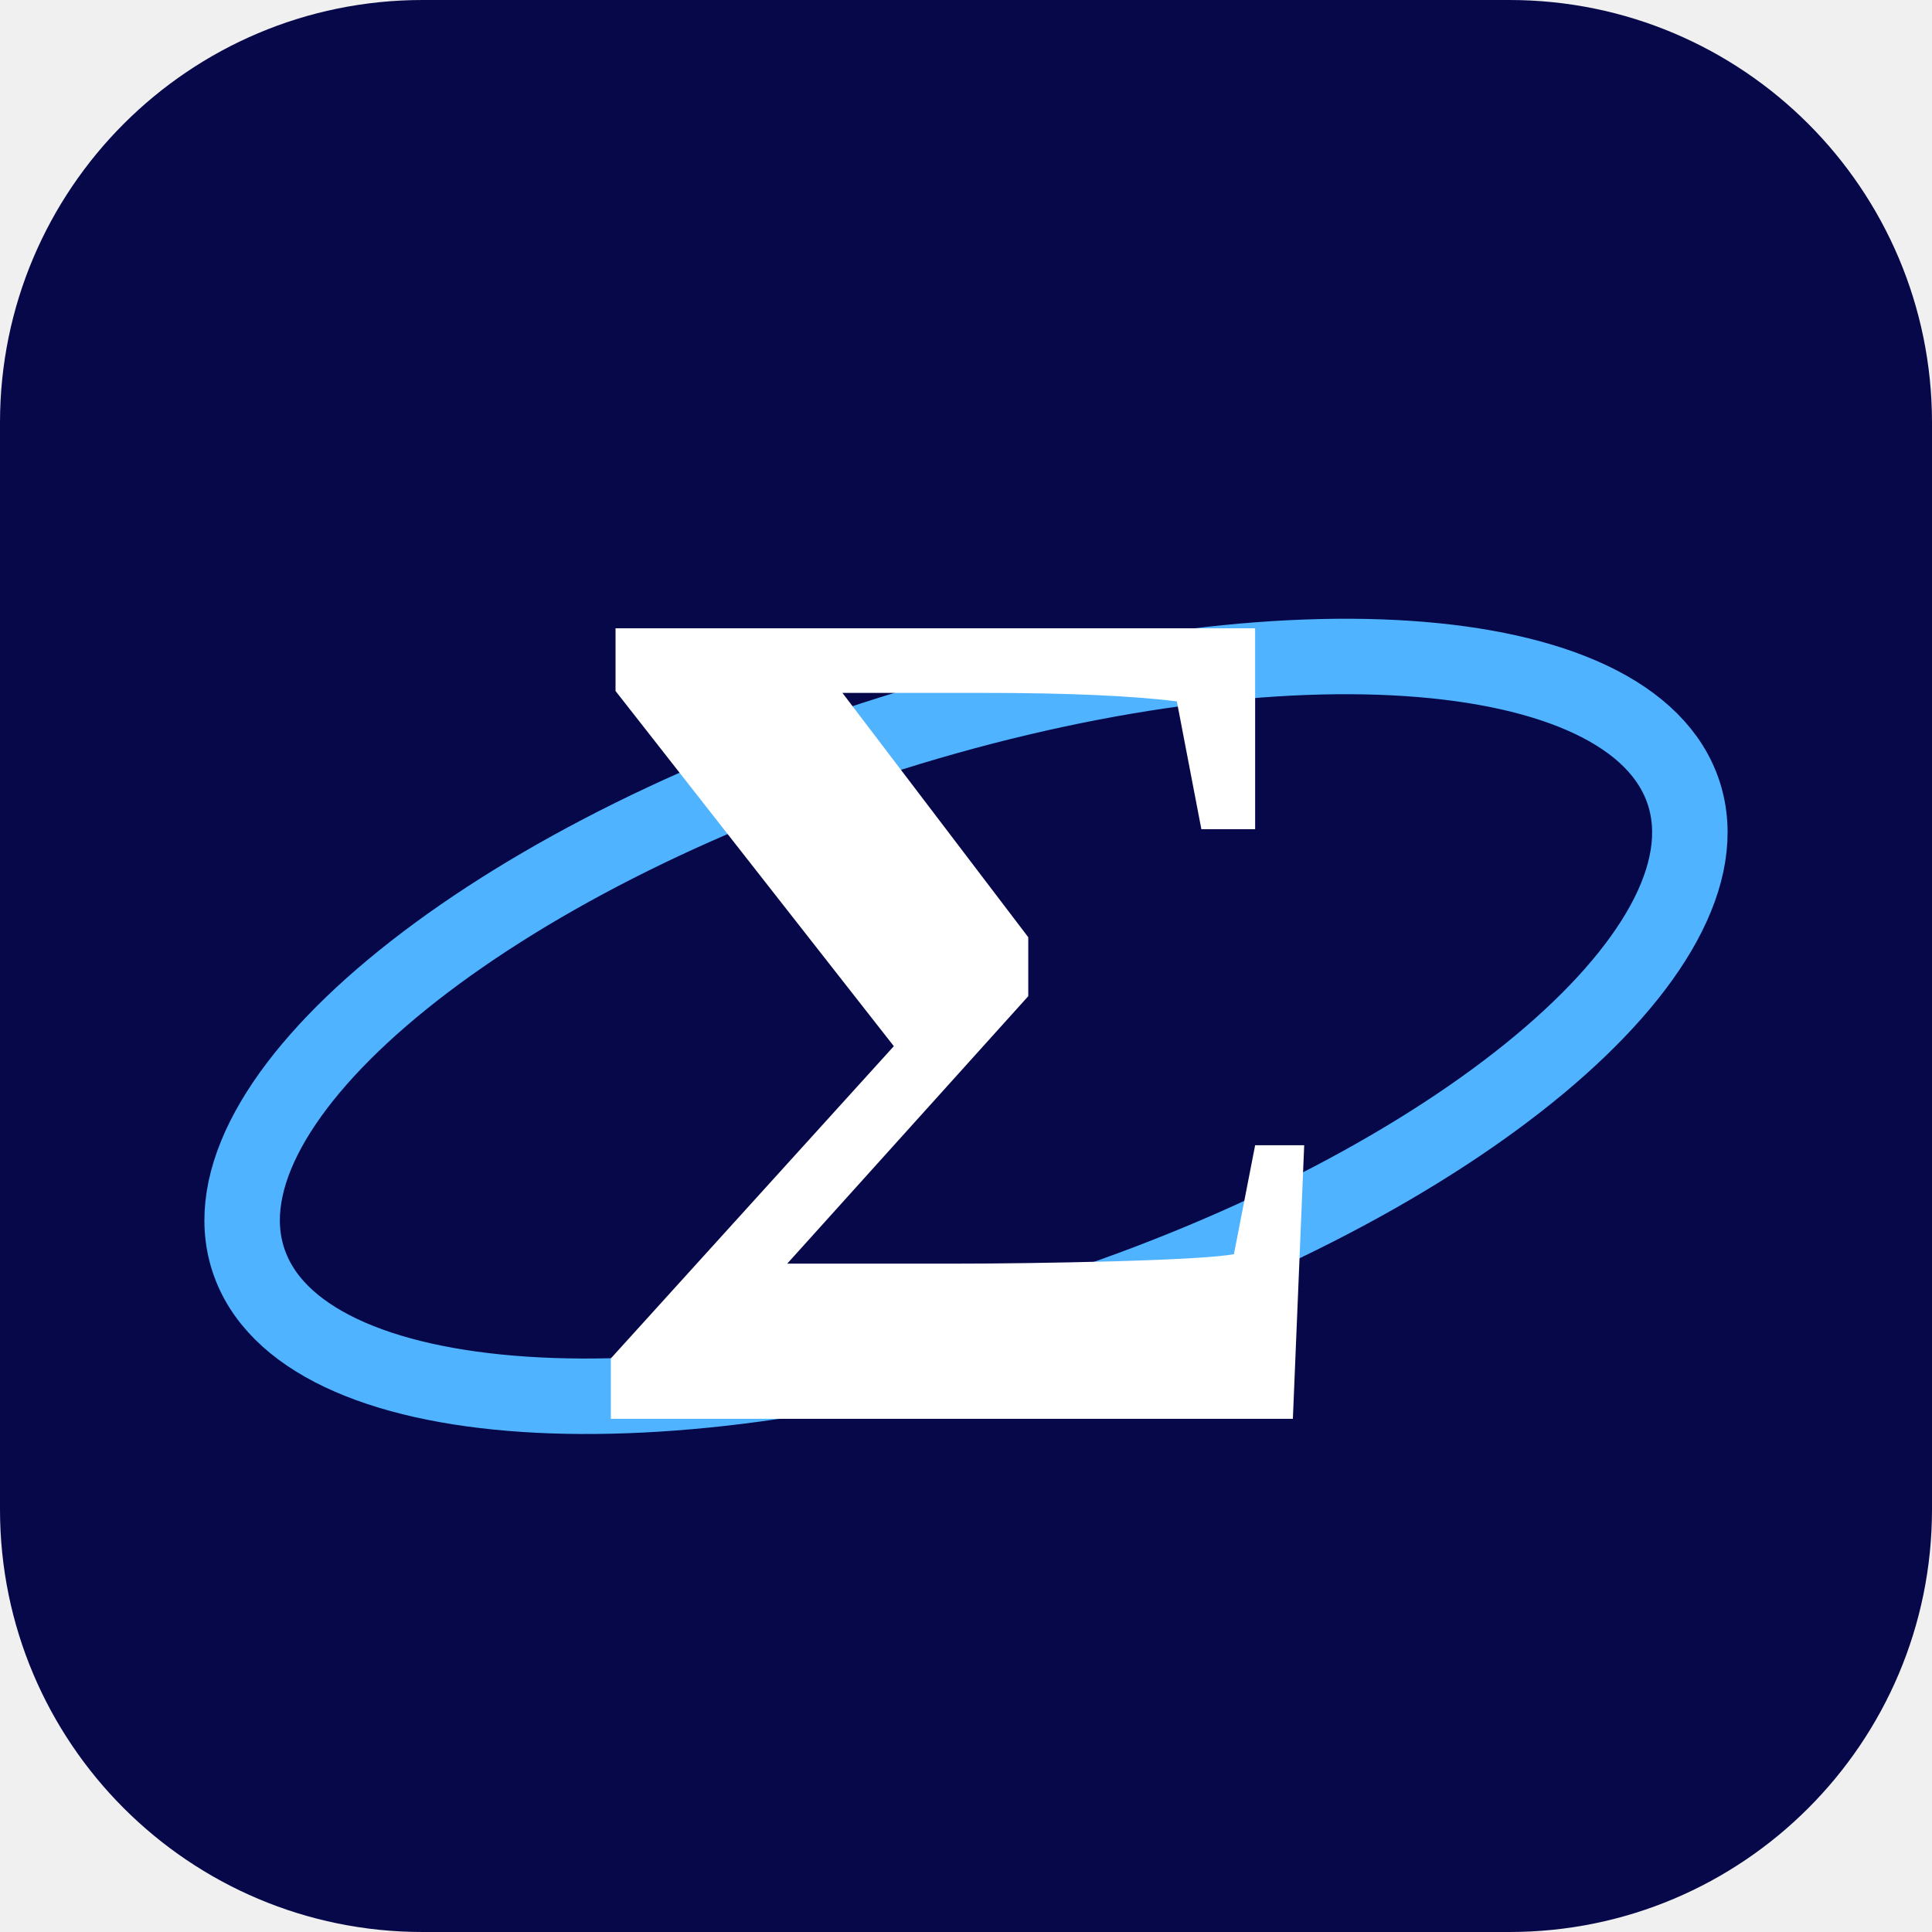
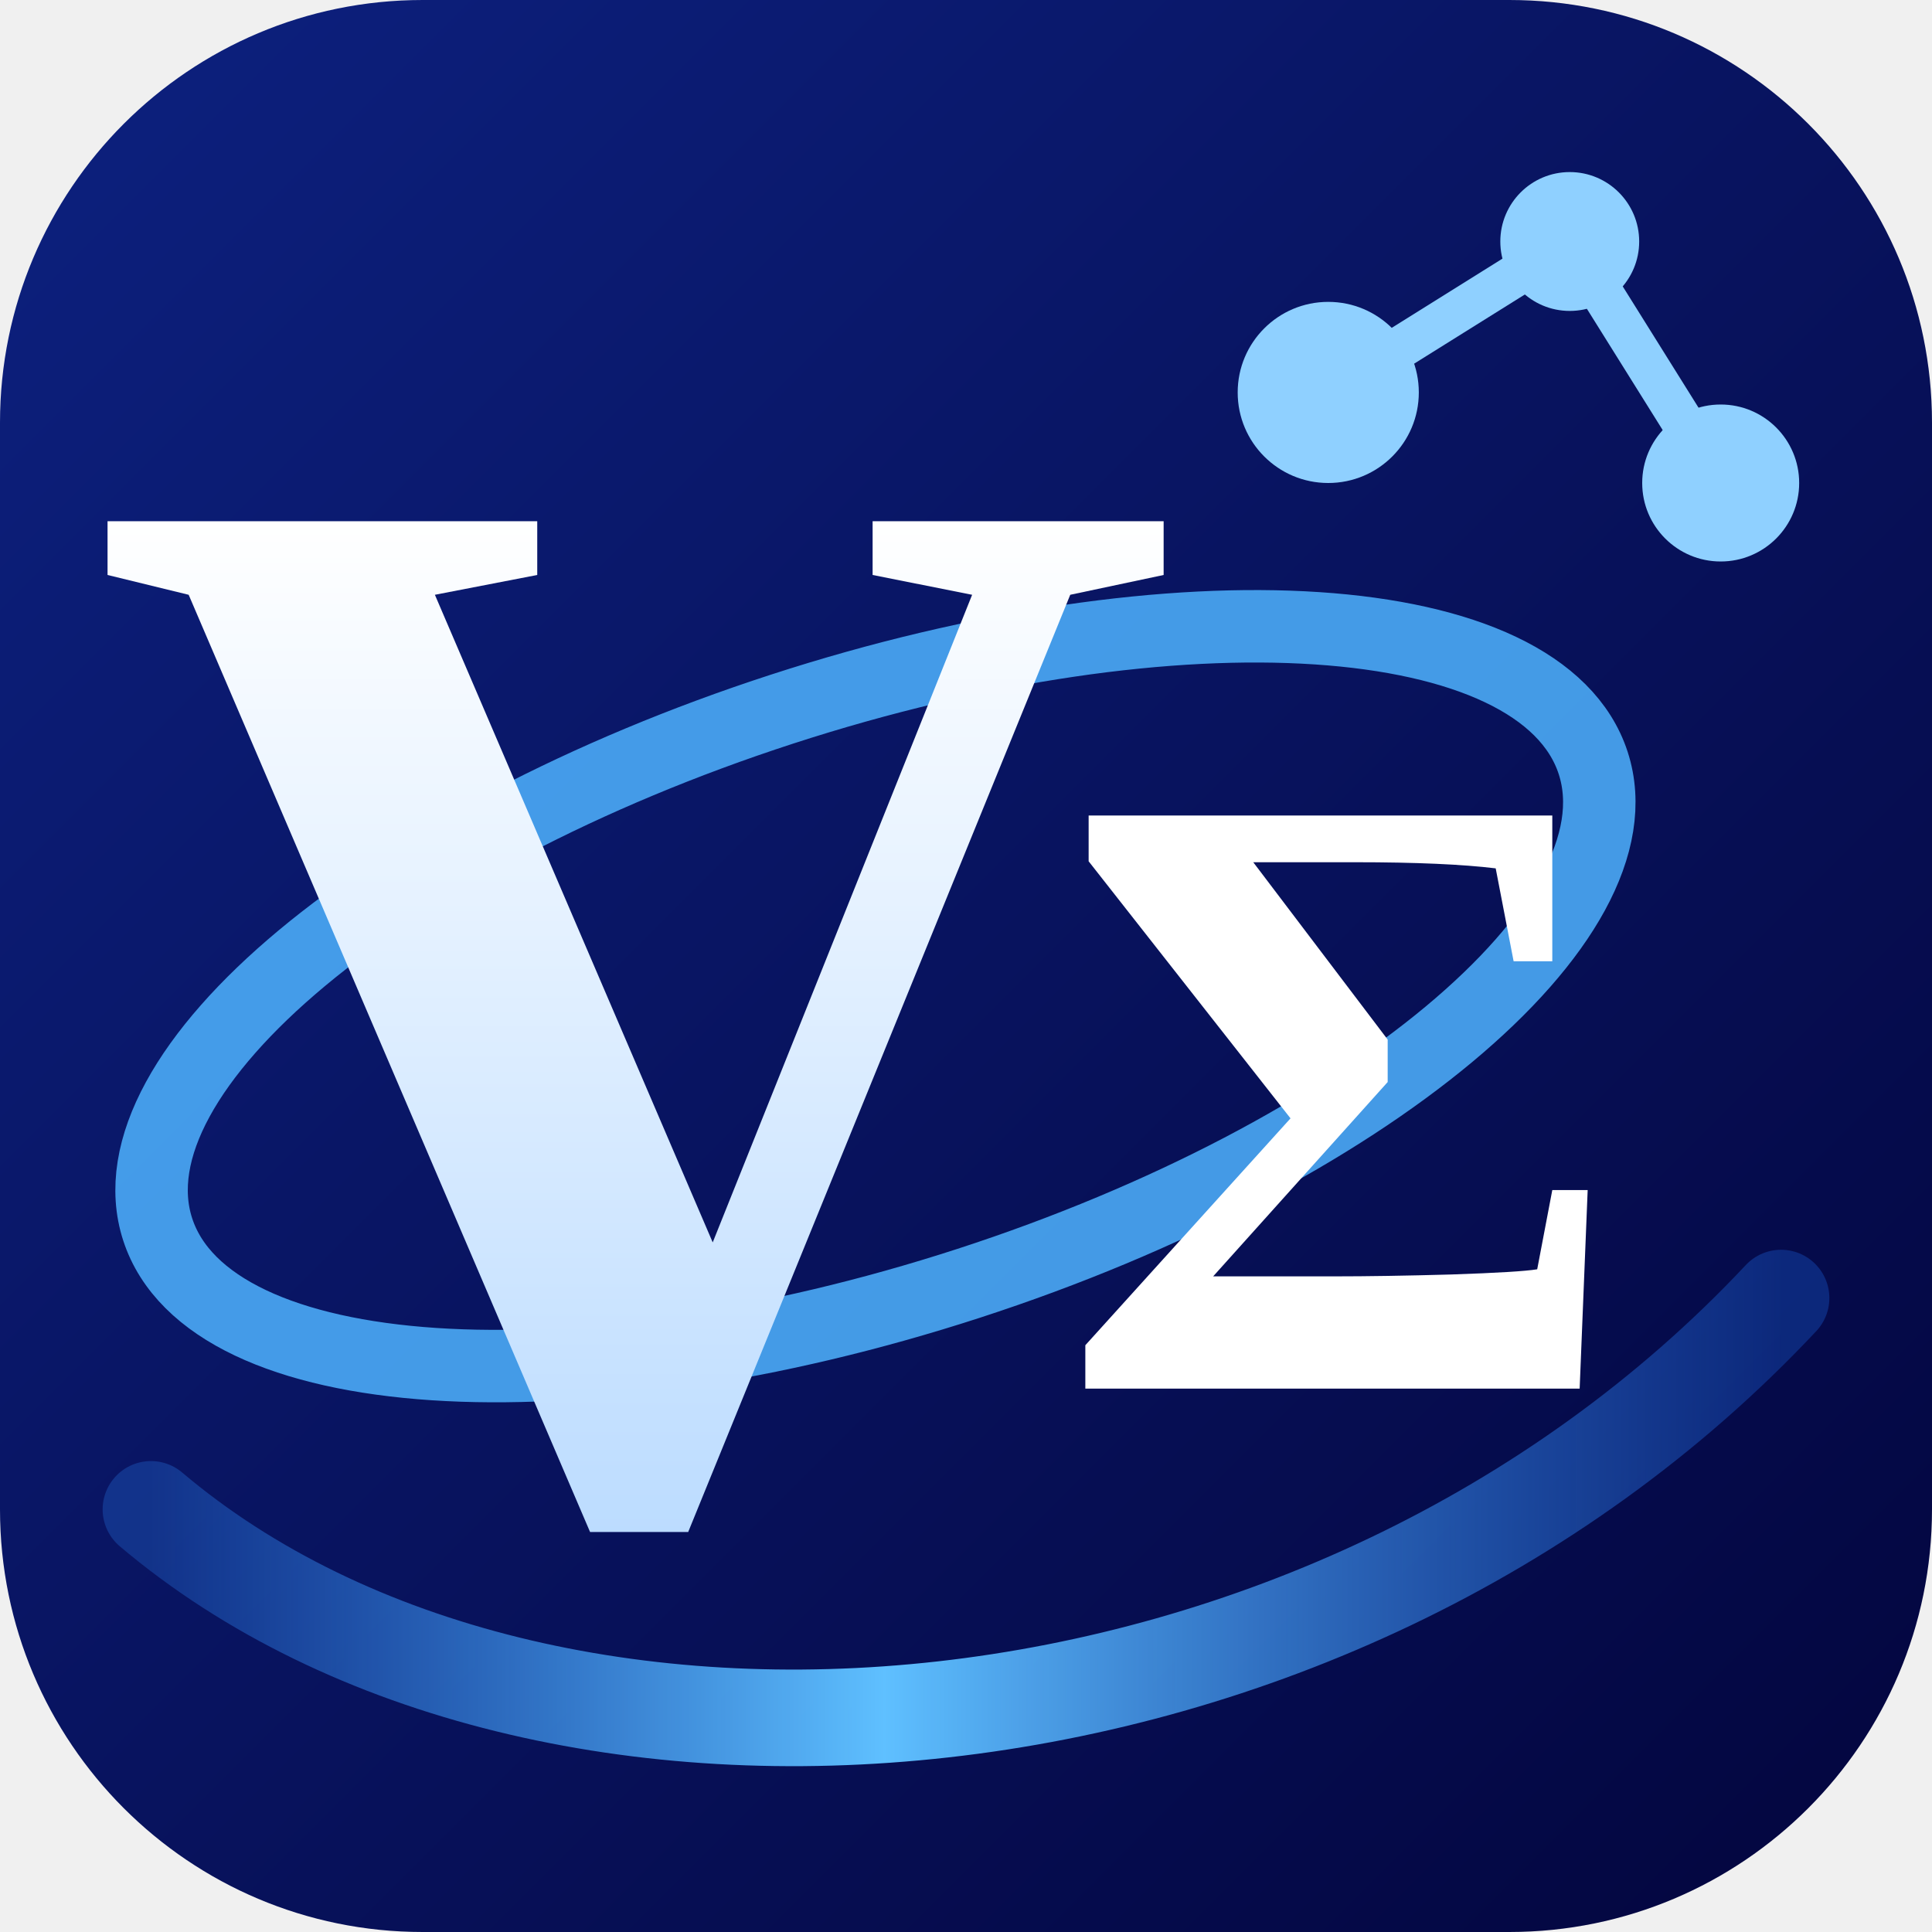
<svg xmlns="http://www.w3.org/2000/svg" viewBox="0 0 64 64">
-   <rect width="64" height="64" rx="14" fill="#07084a" />
-   <ellipse cx="32" cy="34" rx="25" ry="10" transform="rotate(-18 32 34)" fill="none" stroke="#4fb3ff" stroke-width="2.5" />
-   <text x="32" y="47" text-anchor="middle" font-family="Times New Roman, Georgia, serif" font-size="40" font-weight="700" fill="#ffffff">Σ</text>
+   <defs>
+     <linearGradient id="bg" x1="0" y1="0" x2="1" y2="1">
+       <stop offset="0" stop-color="#0d2180" />
+       <stop offset="1" stop-color="#03053d" />
+     </linearGradient>
+     <linearGradient id="v" x1="0" y1="0" x2="0" y2="1">
+       <stop offset="0" stop-color="#ffffff" />
+       <stop offset="1" stop-color="#bcdcff" />
+     </linearGradient>
+     <linearGradient id="sw" x1="0" y1="0" x2="1" y2="0">
+       <stop offset="0" stop-color="#2d8cff" stop-opacity=".25" />
+       <stop offset=".45" stop-color="#5fc0ff" />
+       <stop offset="1" stop-color="#1a5fd6" stop-opacity=".35" />
+     </linearGradient>
+   </defs>
+   <rect width="64" height="64" rx="14" fill="url(#bg)" />
+   <ellipse cx="29" cy="33" rx="25" ry="10" transform="rotate(-18 29 33)" fill="none" stroke="#4fb3ff" stroke-width="2.4" opacity=".85" />
+   <path d="M5 50 C18 61 44 59 59 43" fill="none" stroke="url(#sw)" stroke-width="3.2" stroke-linecap="round" />
+   <text x="3" y="50" font-family="'Times New Roman', Georgia, serif" font-size="50" font-weight="700" fill="url(#v)">V</text>
+   <text x="35" y="46" font-family="'Times New Roman', Georgia, serif" font-size="29" font-weight="700" fill="#ffffff">Σ</text>
+   <path d="M44 13 L52 8 L57 16" fill="none" stroke="#8fd0ff" stroke-width="1.4" />
+   <g fill="#8fd0ff">
+     <circle cx="44" cy="13" r="3" />
+     <circle cx="52" cy="8" r="2.3" />
+     <circle cx="57" cy="16" r="2.6" />
+   </g>
</svg>
